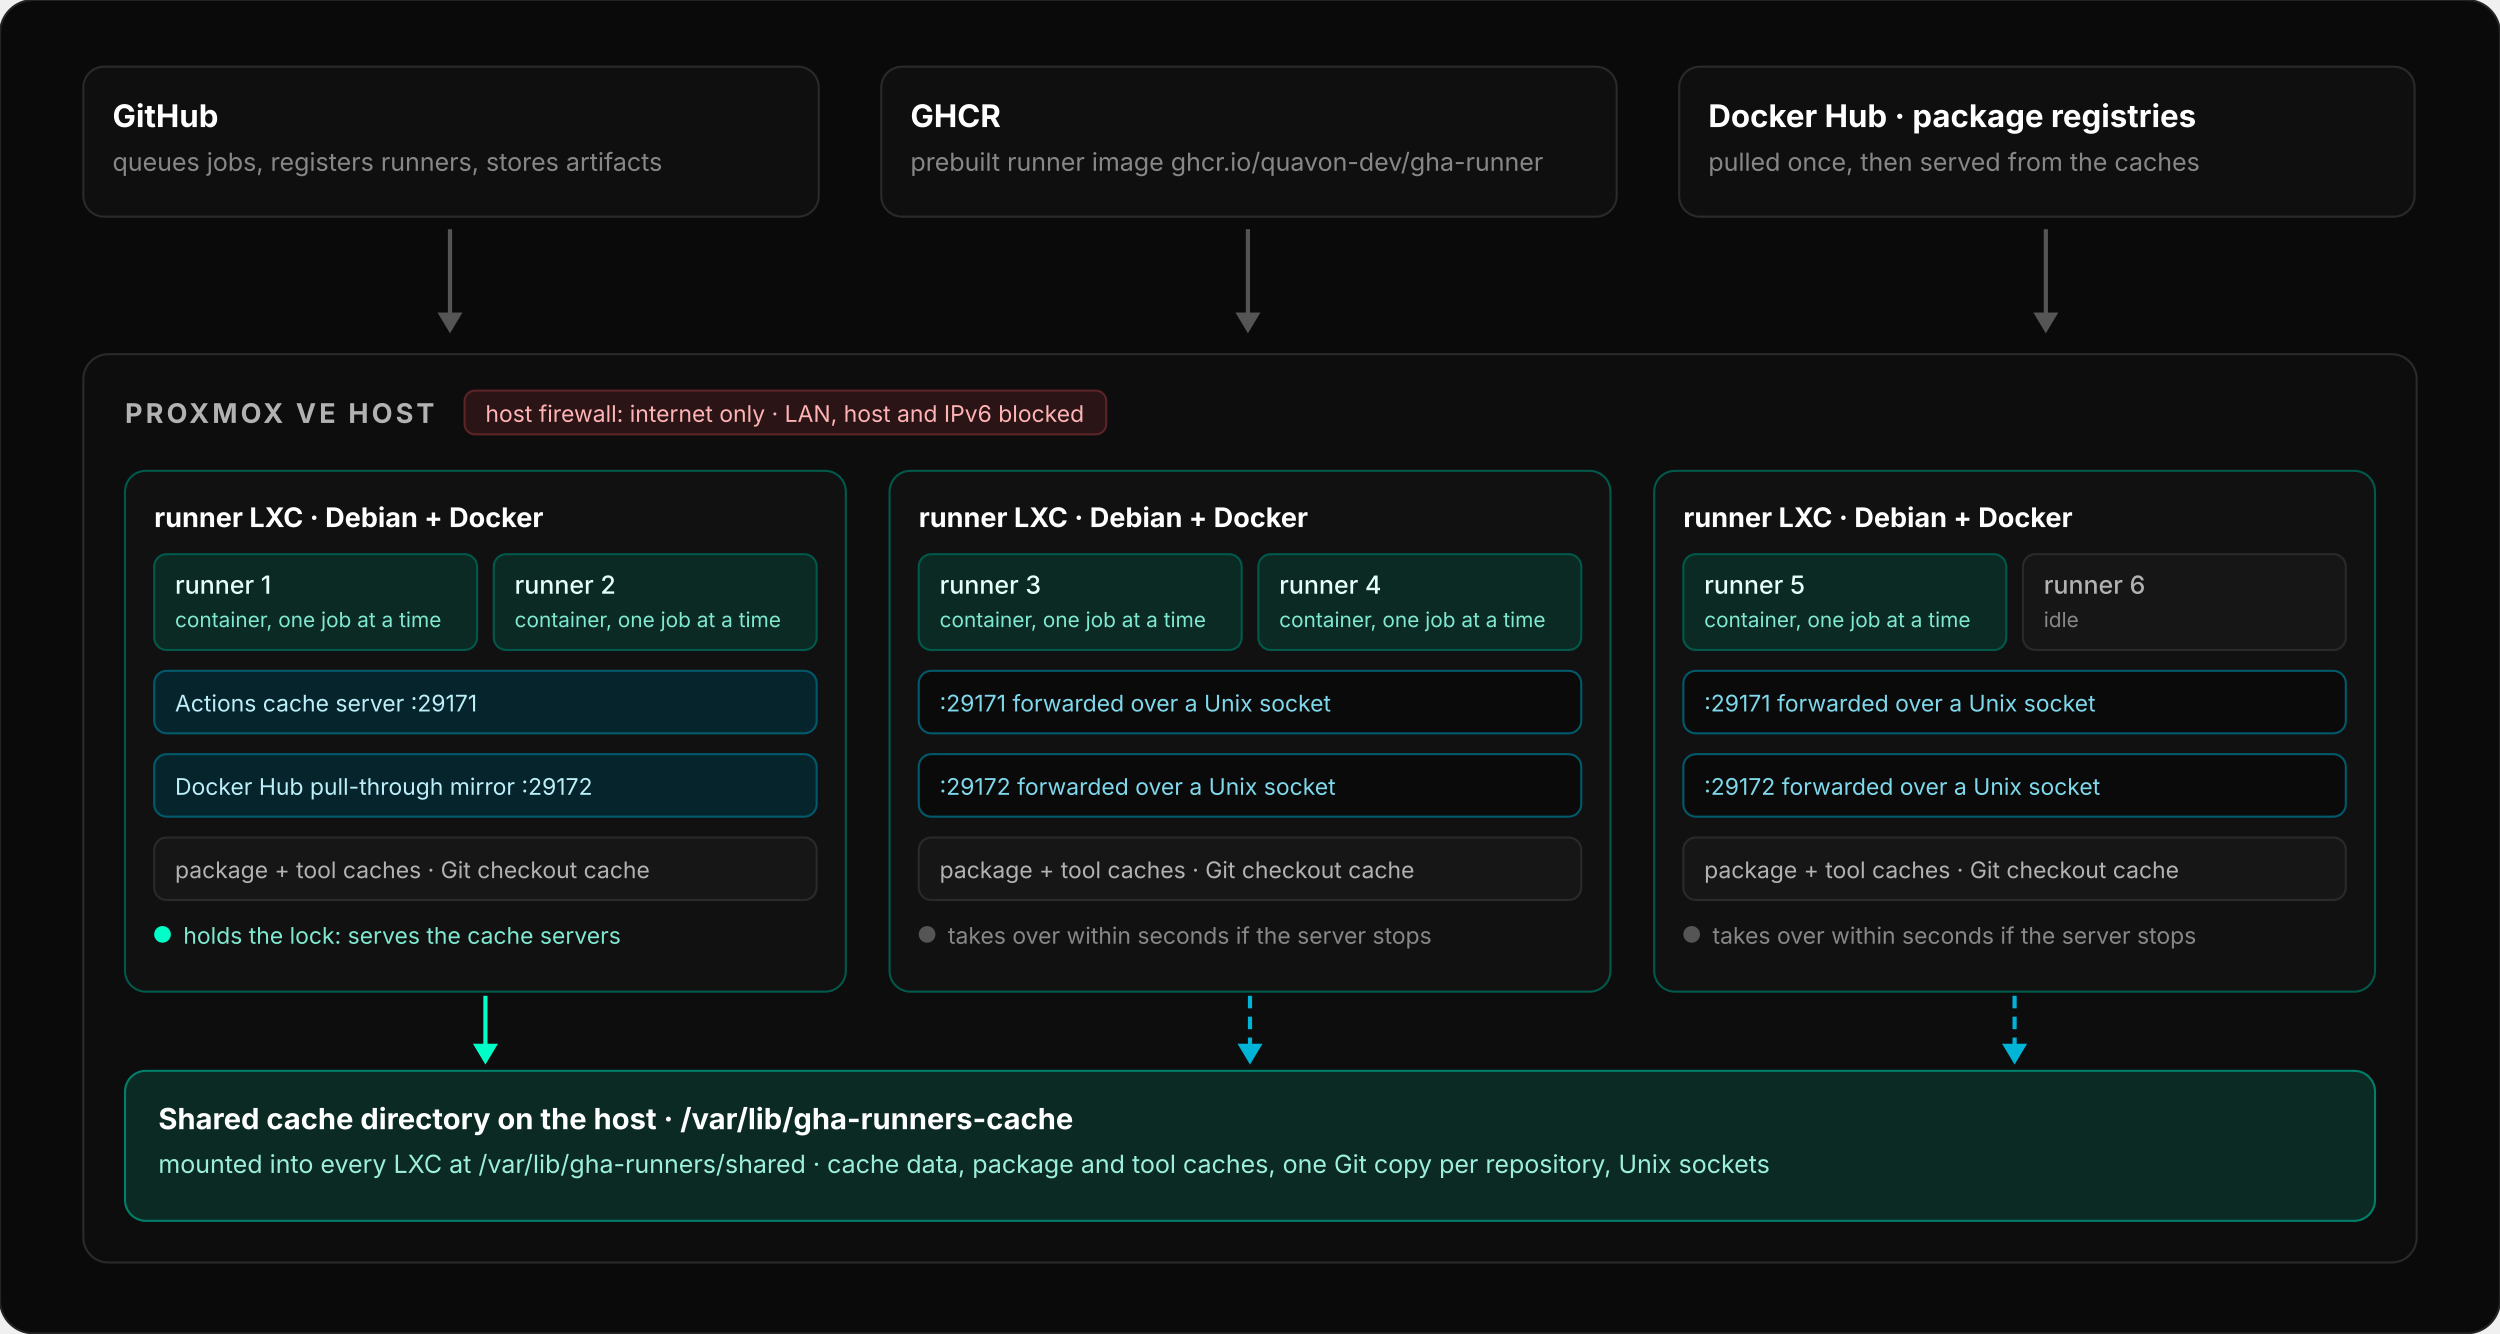
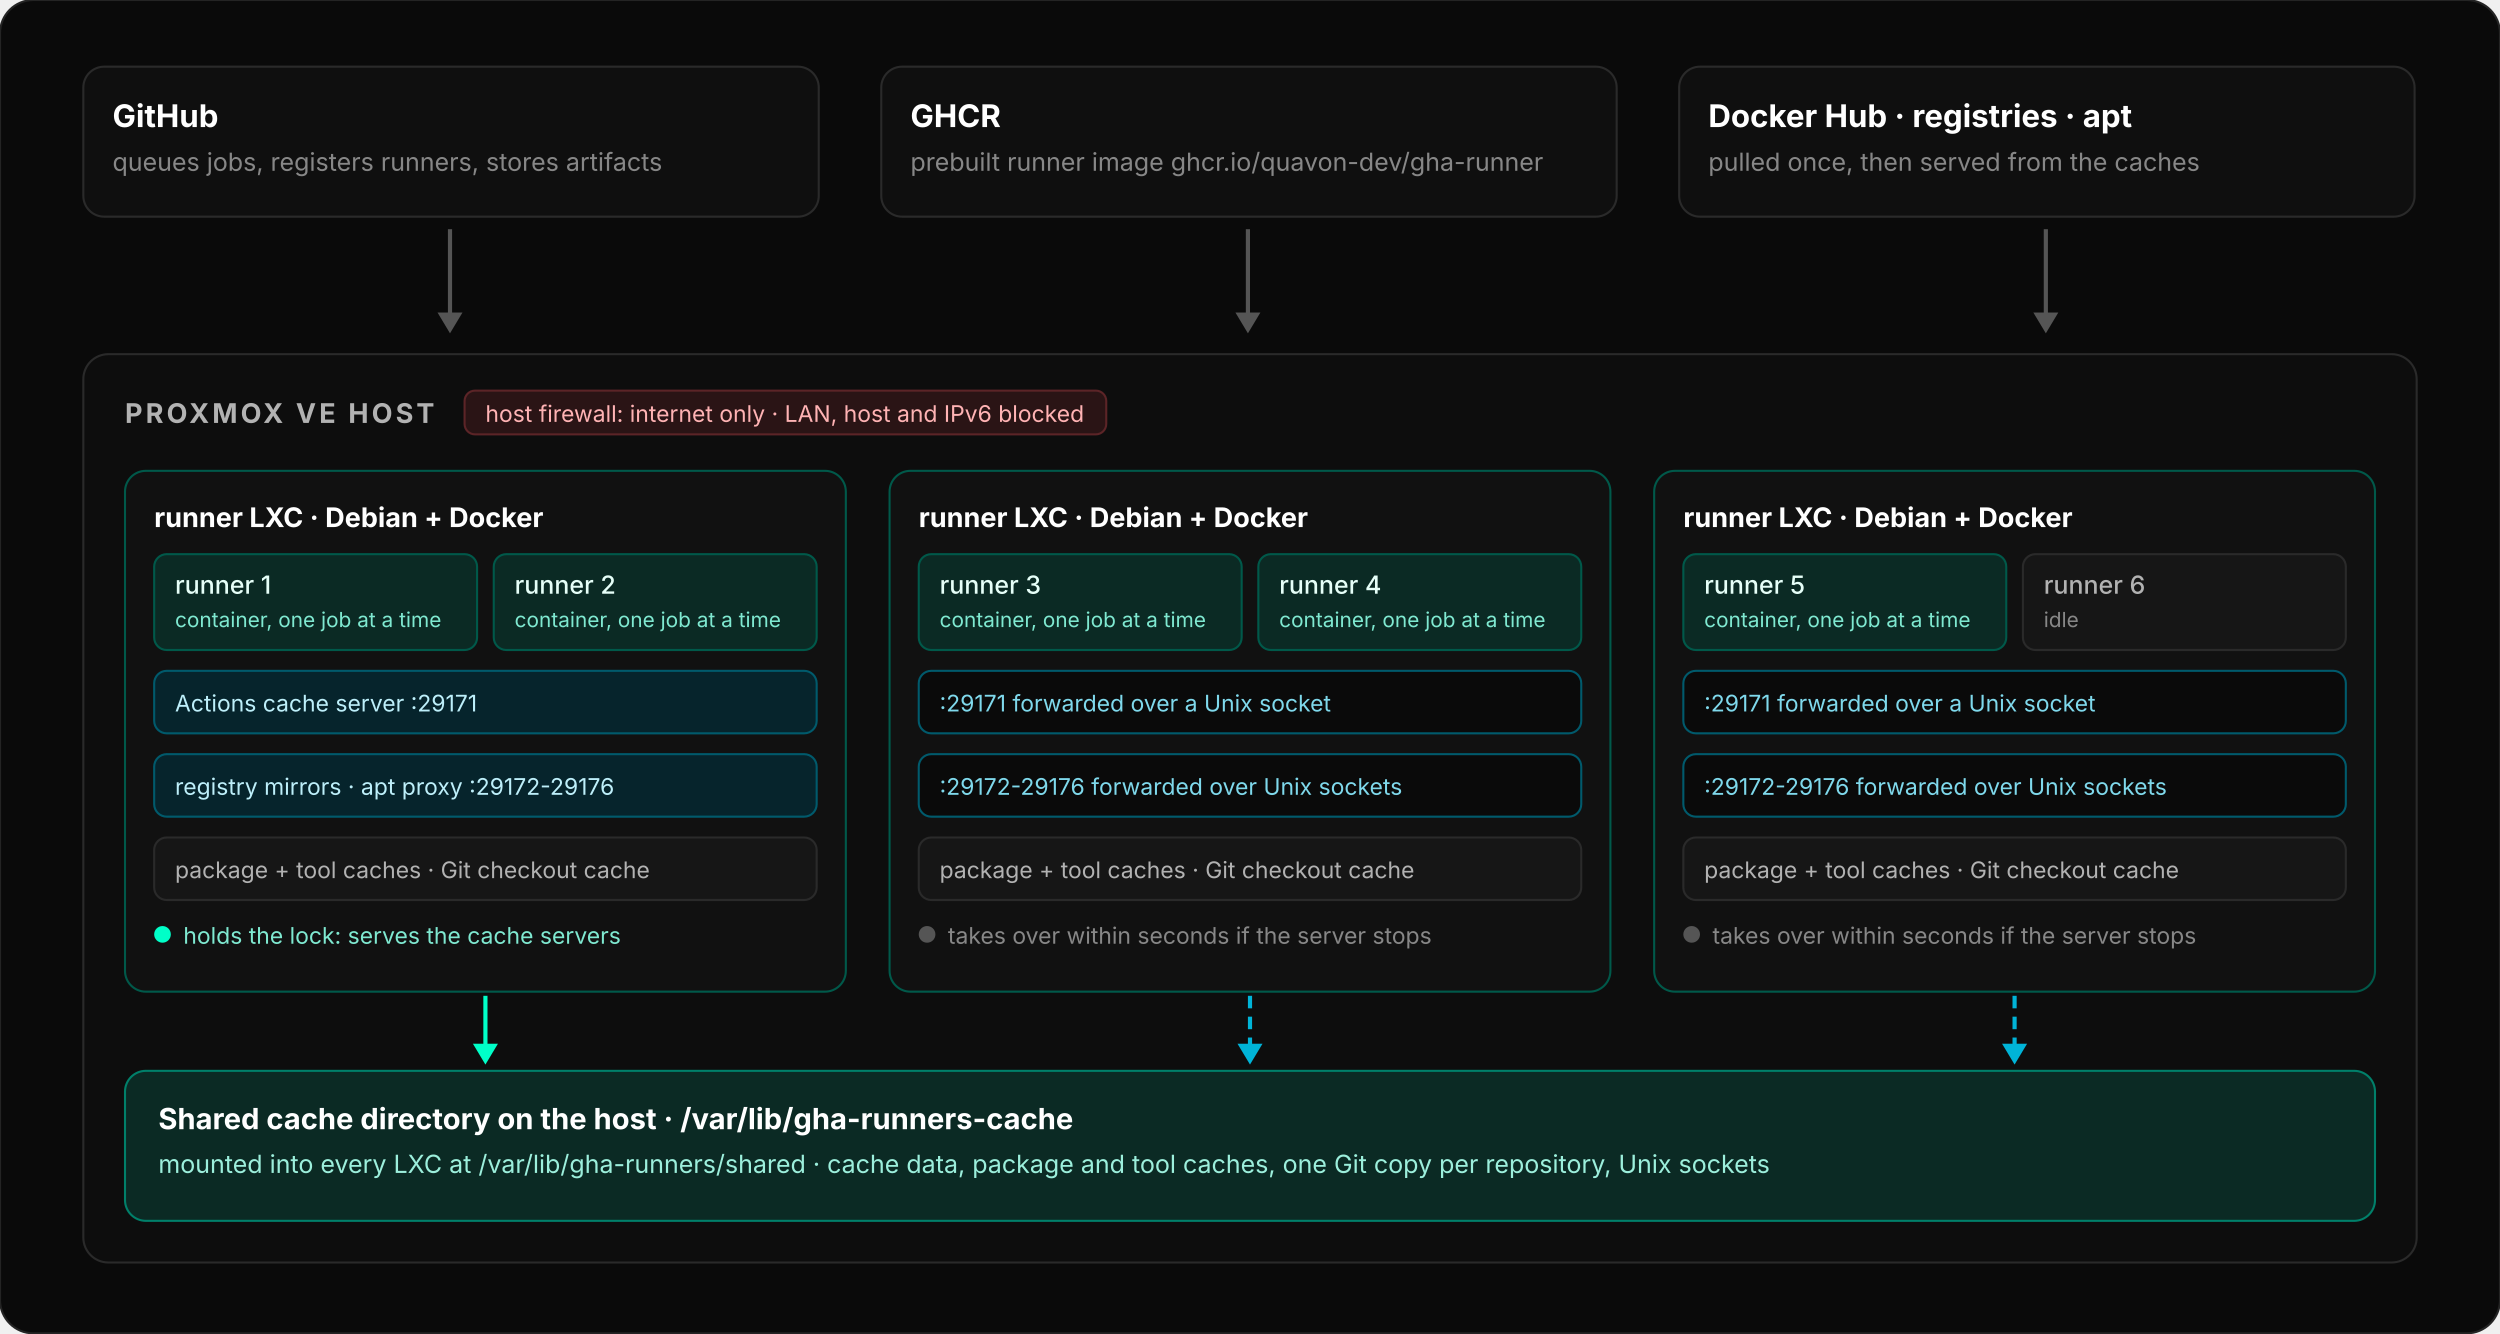
<svg xmlns="http://www.w3.org/2000/svg" width="1200" height="640" viewBox="0 0 1200 640">
  <defs>
    <clipPath id="clip0">
      <rect width="1200" height="640" rx="16" ry="16" />
    </clipPath>
  </defs>
  <g>
    <rect width="1200" height="640" rx="16" ry="16" fill="#0A0A0A" stroke="#242424" stroke-width="1" />
    <g clip-path="url(#clip0)">
      <g transform="translate(40, 32)">
        <g>
          <rect width="353" height="72" rx="10" ry="10" fill="#0F0F0F" stroke="#2A2A2A" stroke-width="1" />
          <g transform="translate(14, 14)">
            <text x="0" y="15" font-family="Outfit, Inter, -apple-system, BlinkMacSystemFont, 'Segoe UI', Helvetica, Arial, sans-serif" font-size="15" font-weight="700" fill="#FFFFFF">GitHub</text>
          </g>
          <g transform="translate(14, 38)">
            <text x="0" y="12" font-family="Outfit, Inter, -apple-system, BlinkMacSystemFont, 'Segoe UI', Helvetica, Arial, sans-serif" font-size="12" fill="#878787">queues jobs, registers runners, stores artifacts</text>
          </g>
        </g>
        <g transform="translate(383, 0)">
          <rect width="353" height="72" rx="10" ry="10" fill="#0F0F0F" stroke="#2A2A2A" stroke-width="1" />
          <g transform="translate(14, 14)">
            <text x="0" y="15" font-family="Outfit, Inter, -apple-system, BlinkMacSystemFont, 'Segoe UI', Helvetica, Arial, sans-serif" font-size="15" font-weight="700" fill="#FFFFFF">GHCR</text>
          </g>
          <g transform="translate(14, 38)">
            <text x="0" y="12" font-family="Outfit, Inter, -apple-system, BlinkMacSystemFont, 'Segoe UI', Helvetica, Arial, sans-serif" font-size="12" fill="#878787">prebuilt runner image ghcr.io/quavon-dev/gha-runner</text>
          </g>
        </g>
        <g transform="translate(766, 0)">
          <rect width="353" height="72" rx="10" ry="10" fill="#0F0F0F" stroke="#2A2A2A" stroke-width="1" />
          <g transform="translate(14, 14)">
-             <text x="0" y="15" font-family="Outfit, Inter, -apple-system, BlinkMacSystemFont, 'Segoe UI', Helvetica, Arial, sans-serif" font-size="15" font-weight="700" fill="#FFFFFF">Docker Hub · package registries</text>
+             <text x="0" y="15" font-family="Outfit, Inter, -apple-system, BlinkMacSystemFont, 'Segoe UI', Helvetica, Arial, sans-serif" font-size="15" font-weight="700" fill="#FFFFFF">Docker Hub · registries · apt</text>
          </g>
          <g transform="translate(14, 38)">
            <text x="0" y="12" font-family="Outfit, Inter, -apple-system, BlinkMacSystemFont, 'Segoe UI', Helvetica, Arial, sans-serif" font-size="12" fill="#878787">pulled once, then served from the caches</text>
          </g>
        </g>
      </g>
      <g transform="translate(40, 104)">
        <g transform="translate(175, 6)">
          <rect width="2" height="44" fill="#555555" />
        </g>
        <g transform="translate(170, 46)">
          <path d="M0 0L12 0L6 10L0 0Z" fill="#555555" />
        </g>
        <g transform="translate(558, 6)">
          <rect width="2" height="44" fill="#555555" />
        </g>
        <g transform="translate(553, 46)">
          <path d="M0 0L12 0L6 10L0 0Z" fill="#555555" />
        </g>
        <g transform="translate(941, 6)">
          <rect width="2" height="44" fill="#555555" />
        </g>
        <g transform="translate(936, 46)">
          <path d="M0 0L12 0L6 10L0 0Z" fill="#555555" />
        </g>
      </g>
      <g transform="translate(40, 170)">
        <rect width="1120" height="436" rx="12" ry="12" fill="#0D0D0D" stroke="#2A2A2A" stroke-width="1" />
        <g transform="translate(20, 16)">
          <g transform="translate(0, 4)">
            <text x="0" y="13" font-family="Outfit, Inter, -apple-system, BlinkMacSystemFont, 'Segoe UI', Helvetica, Arial, sans-serif" font-size="13" font-weight="700" fill="#B2B2B2" letter-spacing="1.5">PROXMOX VE HOST</text>
          </g>
          <g transform="translate(163, 1.5)">
            <rect width="308" height="21" rx="5" ry="5" fill="#2A1415" stroke="#5C2427" stroke-width="1" />
            <g transform="translate(10, 4)">
              <text x="0" y="11" font-family="Outfit, Inter, -apple-system, BlinkMacSystemFont, 'Segoe UI', Helvetica, Arial, sans-serif" font-size="11" fill="#FFB3B4">host firewall: internet only · LAN, host and IPv6 blocked</text>
            </g>
          </g>
        </g>
        <g transform="translate(20, 56)">
          <rect width="346" height="250" rx="10" ry="10" fill="#111111" stroke="#00594A" stroke-width="1" />
          <g transform="translate(14, 14)">
            <text x="0" y="13" font-family="Outfit, Inter, -apple-system, BlinkMacSystemFont, 'Segoe UI', Helvetica, Arial, sans-serif" font-size="13" font-weight="700" fill="#FFFFFF">runner LXC · Debian + Docker</text>
          </g>
          <g transform="translate(14, 40)">
            <g>
              <rect width="155" height="46" rx="6" ry="6" fill="#0B2A24" stroke="#00594A" stroke-width="1" />
              <g transform="translate(10, 7)">
                <text x="0" y="12" font-family="Outfit, Inter, -apple-system, BlinkMacSystemFont, 'Segoe UI', Helvetica, Arial, sans-serif" font-size="12" font-weight="500" fill="#E6FFF8">runner 1</text>
              </g>
              <g transform="translate(10, 25)">
                <text x="0" y="10" font-family="Outfit, Inter, -apple-system, BlinkMacSystemFont, 'Segoe UI', Helvetica, Arial, sans-serif" font-size="10" fill="#7FE9D1">container, one job at a time</text>
              </g>
            </g>
            <g transform="translate(163, 0)">
              <rect width="155" height="46" rx="6" ry="6" fill="#0B2A24" stroke="#00594A" stroke-width="1" />
              <g transform="translate(10, 7)">
                <text x="0" y="12" font-family="Outfit, Inter, -apple-system, BlinkMacSystemFont, 'Segoe UI', Helvetica, Arial, sans-serif" font-size="12" font-weight="500" fill="#E6FFF8">runner 2</text>
              </g>
              <g transform="translate(10, 25)">
                <text x="0" y="10" font-family="Outfit, Inter, -apple-system, BlinkMacSystemFont, 'Segoe UI', Helvetica, Arial, sans-serif" font-size="10" fill="#7FE9D1">container, one job at a time</text>
              </g>
            </g>
          </g>
          <g transform="translate(14, 96)">
            <rect width="318" height="30" rx="6" ry="6" fill="#06242C" stroke="#005A6C" stroke-width="1" />
            <g transform="translate(10, 8.5)">
              <text x="0" y="11" font-family="Outfit, Inter, -apple-system, BlinkMacSystemFont, 'Segoe UI', Helvetica, Arial, sans-serif" font-size="11" fill="#BDEFFA">Actions cache server  :29171</text>
            </g>
          </g>
          <g transform="translate(14, 136)">
            <rect width="318" height="30" rx="6" ry="6" fill="#06242C" stroke="#005A6C" stroke-width="1" />
            <g transform="translate(10, 8.5)">
-               <text x="0" y="11" font-family="Outfit, Inter, -apple-system, BlinkMacSystemFont, 'Segoe UI', Helvetica, Arial, sans-serif" font-size="11" fill="#BDEFFA">Docker Hub pull-through mirror  :29172</text>
+               <text x="0" y="11" font-family="Outfit, Inter, -apple-system, BlinkMacSystemFont, 'Segoe UI', Helvetica, Arial, sans-serif" font-size="11" fill="#BDEFFA">registry mirrors · apt proxy  :29172-29176</text>
            </g>
          </g>
          <g transform="translate(14, 176)">
            <rect width="318" height="30" rx="6" ry="6" fill="#161616" stroke="#2A2A2A" stroke-width="1" />
            <g transform="translate(10, 8.5)">
              <text x="0" y="11" font-family="Outfit, Inter, -apple-system, BlinkMacSystemFont, 'Segoe UI', Helvetica, Arial, sans-serif" font-size="11" fill="#B2B2B2">package + tool caches · Git checkout cache</text>
            </g>
          </g>
          <g transform="translate(14, 216)">
            <g transform="translate(0, 2.5)">
              <rect width="8" height="8" rx="4" ry="4" fill="#00FFC8" />
            </g>
            <g transform="translate(14, 0)">
              <text x="0" y="11" font-family="Outfit, Inter, -apple-system, BlinkMacSystemFont, 'Segoe UI', Helvetica, Arial, sans-serif" font-size="11" fill="#7FE9D1">holds the lock: serves the cache servers</text>
            </g>
          </g>
        </g>
        <g transform="translate(387, 56)">
          <rect width="346" height="250" rx="10" ry="10" fill="#111111" stroke="#00594A" stroke-width="1" />
          <g transform="translate(14, 14)">
            <text x="0" y="13" font-family="Outfit, Inter, -apple-system, BlinkMacSystemFont, 'Segoe UI', Helvetica, Arial, sans-serif" font-size="13" font-weight="700" fill="#FFFFFF">runner LXC · Debian + Docker</text>
          </g>
          <g transform="translate(14, 40)">
            <g>
              <rect width="155" height="46" rx="6" ry="6" fill="#0B2A24" stroke="#00594A" stroke-width="1" />
              <g transform="translate(10, 7)">
                <text x="0" y="12" font-family="Outfit, Inter, -apple-system, BlinkMacSystemFont, 'Segoe UI', Helvetica, Arial, sans-serif" font-size="12" font-weight="500" fill="#E6FFF8">runner 3</text>
              </g>
              <g transform="translate(10, 25)">
                <text x="0" y="10" font-family="Outfit, Inter, -apple-system, BlinkMacSystemFont, 'Segoe UI', Helvetica, Arial, sans-serif" font-size="10" fill="#7FE9D1">container, one job at a time</text>
              </g>
            </g>
            <g transform="translate(163, 0)">
              <rect width="155" height="46" rx="6" ry="6" fill="#0B2A24" stroke="#00594A" stroke-width="1" />
              <g transform="translate(10, 7)">
                <text x="0" y="12" font-family="Outfit, Inter, -apple-system, BlinkMacSystemFont, 'Segoe UI', Helvetica, Arial, sans-serif" font-size="12" font-weight="500" fill="#E6FFF8">runner 4</text>
              </g>
              <g transform="translate(10, 25)">
                <text x="0" y="10" font-family="Outfit, Inter, -apple-system, BlinkMacSystemFont, 'Segoe UI', Helvetica, Arial, sans-serif" font-size="10" fill="#7FE9D1">container, one job at a time</text>
              </g>
            </g>
          </g>
          <g transform="translate(14, 96)">
            <rect width="318" height="30" rx="6" ry="6" fill="#0A0A0A" stroke="#005A6C" stroke-width="1" />
            <g transform="translate(10, 8.5)">
              <text x="0" y="11" font-family="Outfit, Inter, -apple-system, BlinkMacSystemFont, 'Segoe UI', Helvetica, Arial, sans-serif" font-size="11" fill="#7FD9EC">:29171 forwarded over a Unix socket</text>
            </g>
          </g>
          <g transform="translate(14, 136)">
            <rect width="318" height="30" rx="6" ry="6" fill="#0A0A0A" stroke="#005A6C" stroke-width="1" />
            <g transform="translate(10, 8.5)">
-               <text x="0" y="11" font-family="Outfit, Inter, -apple-system, BlinkMacSystemFont, 'Segoe UI', Helvetica, Arial, sans-serif" font-size="11" fill="#7FD9EC">:29172 forwarded over a Unix socket</text>
+               <text x="0" y="11" font-family="Outfit, Inter, -apple-system, BlinkMacSystemFont, 'Segoe UI', Helvetica, Arial, sans-serif" font-size="11" fill="#7FD9EC">:29172-29176 forwarded over Unix sockets</text>
            </g>
          </g>
          <g transform="translate(14, 176)">
            <rect width="318" height="30" rx="6" ry="6" fill="#161616" stroke="#2A2A2A" stroke-width="1" />
            <g transform="translate(10, 8.5)">
              <text x="0" y="11" font-family="Outfit, Inter, -apple-system, BlinkMacSystemFont, 'Segoe UI', Helvetica, Arial, sans-serif" font-size="11" fill="#B2B2B2">package + tool caches · Git checkout cache</text>
            </g>
          </g>
          <g transform="translate(14, 216)">
            <g transform="translate(0, 2.5)">
              <rect width="8" height="8" rx="4" ry="4" fill="#555555" />
            </g>
            <g transform="translate(14, 0)">
              <text x="0" y="11" font-family="Outfit, Inter, -apple-system, BlinkMacSystemFont, 'Segoe UI', Helvetica, Arial, sans-serif" font-size="11" fill="#878787">takes over within seconds if the server stops</text>
            </g>
          </g>
        </g>
        <g transform="translate(754, 56)">
          <rect width="346" height="250" rx="10" ry="10" fill="#111111" stroke="#00594A" stroke-width="1" />
          <g transform="translate(14, 14)">
            <text x="0" y="13" font-family="Outfit, Inter, -apple-system, BlinkMacSystemFont, 'Segoe UI', Helvetica, Arial, sans-serif" font-size="13" font-weight="700" fill="#FFFFFF">runner LXC · Debian + Docker</text>
          </g>
          <g transform="translate(14, 40)">
            <g>
              <rect width="155" height="46" rx="6" ry="6" fill="#0B2A24" stroke="#00594A" stroke-width="1" />
              <g transform="translate(10, 7)">
                <text x="0" y="12" font-family="Outfit, Inter, -apple-system, BlinkMacSystemFont, 'Segoe UI', Helvetica, Arial, sans-serif" font-size="12" font-weight="500" fill="#E6FFF8">runner 5</text>
              </g>
              <g transform="translate(10, 25)">
                <text x="0" y="10" font-family="Outfit, Inter, -apple-system, BlinkMacSystemFont, 'Segoe UI', Helvetica, Arial, sans-serif" font-size="10" fill="#7FE9D1">container, one job at a time</text>
              </g>
            </g>
            <g transform="translate(163, 0)">
              <rect width="155" height="46" rx="6" ry="6" fill="#161616" stroke="#2A2A2A" stroke-width="1" />
              <g transform="translate(10, 7)">
                <text x="0" y="12" font-family="Outfit, Inter, -apple-system, BlinkMacSystemFont, 'Segoe UI', Helvetica, Arial, sans-serif" font-size="12" font-weight="500" fill="#B2B2B2">runner 6</text>
              </g>
              <g transform="translate(10, 25)">
                <text x="0" y="10" font-family="Outfit, Inter, -apple-system, BlinkMacSystemFont, 'Segoe UI', Helvetica, Arial, sans-serif" font-size="10" fill="#878787">idle</text>
              </g>
            </g>
          </g>
          <g transform="translate(14, 96)">
            <rect width="318" height="30" rx="6" ry="6" fill="#0A0A0A" stroke="#005A6C" stroke-width="1" />
            <g transform="translate(10, 8.5)">
              <text x="0" y="11" font-family="Outfit, Inter, -apple-system, BlinkMacSystemFont, 'Segoe UI', Helvetica, Arial, sans-serif" font-size="11" fill="#7FD9EC">:29171 forwarded over a Unix socket</text>
            </g>
          </g>
          <g transform="translate(14, 136)">
            <rect width="318" height="30" rx="6" ry="6" fill="#0A0A0A" stroke="#005A6C" stroke-width="1" />
            <g transform="translate(10, 8.5)">
-               <text x="0" y="11" font-family="Outfit, Inter, -apple-system, BlinkMacSystemFont, 'Segoe UI', Helvetica, Arial, sans-serif" font-size="11" fill="#7FD9EC">:29172 forwarded over a Unix socket</text>
+               <text x="0" y="11" font-family="Outfit, Inter, -apple-system, BlinkMacSystemFont, 'Segoe UI', Helvetica, Arial, sans-serif" font-size="11" fill="#7FD9EC">:29172-29176 forwarded over Unix sockets</text>
            </g>
          </g>
          <g transform="translate(14, 176)">
            <rect width="318" height="30" rx="6" ry="6" fill="#161616" stroke="#2A2A2A" stroke-width="1" />
            <g transform="translate(10, 8.5)">
              <text x="0" y="11" font-family="Outfit, Inter, -apple-system, BlinkMacSystemFont, 'Segoe UI', Helvetica, Arial, sans-serif" font-size="11" fill="#B2B2B2">package + tool caches · Git checkout cache</text>
            </g>
          </g>
          <g transform="translate(14, 216)">
            <g transform="translate(0, 2.5)">
              <rect width="8" height="8" rx="4" ry="4" fill="#555555" />
            </g>
            <g transform="translate(14, 0)">
              <text x="0" y="11" font-family="Outfit, Inter, -apple-system, BlinkMacSystemFont, 'Segoe UI', Helvetica, Arial, sans-serif" font-size="11" fill="#878787">takes over within seconds if the server stops</text>
            </g>
          </g>
        </g>
        <g transform="translate(20, 306)">
          <g transform="translate(172, 2)">
            <rect width="2" height="26" fill="#00FFC8" />
          </g>
          <g transform="translate(167, 25)">
            <path d="M0 0L12 0L6 10L0 0Z" fill="#00FFC8" />
          </g>
          <g transform="translate(539, 2)">
            <rect width="2" height="6" fill="#00B4D8" />
          </g>
          <g transform="translate(539, 12)">
            <rect width="2" height="6" fill="#00B4D8" />
          </g>
          <g transform="translate(539, 22)">
            <rect width="2" height="6" fill="#00B4D8" />
          </g>
          <g transform="translate(534, 25)">
            <path d="M0 0L12 0L6 10L0 0Z" fill="#00B4D8" />
          </g>
          <g transform="translate(906, 2)">
            <rect width="2" height="6" fill="#00B4D8" />
          </g>
          <g transform="translate(906, 12)">
            <rect width="2" height="6" fill="#00B4D8" />
          </g>
          <g transform="translate(906, 22)">
            <rect width="2" height="6" fill="#00B4D8" />
          </g>
          <g transform="translate(901, 25)">
            <path d="M0 0L12 0L6 10L0 0Z" fill="#00B4D8" />
          </g>
        </g>
        <g transform="translate(20, 344)">
          <rect width="1080" height="72" rx="10" ry="10" fill="#0B2A24" stroke="#00806A" stroke-width="1" />
          <g transform="translate(16, 14)">
            <text x="0" y="14" font-family="Outfit, Inter, -apple-system, BlinkMacSystemFont, 'Segoe UI', Helvetica, Arial, sans-serif" font-size="14" font-weight="700" fill="#FFFFFF">Shared cache directory on the host · /var/lib/gha-runners-cache</text>
          </g>
          <g transform="translate(16, 37)">
            <text x="0" y="12" font-family="Outfit, Inter, -apple-system, BlinkMacSystemFont, 'Segoe UI', Helvetica, Arial, sans-serif" font-size="12" fill="#9CEFDC">mounted into every LXC at /var/lib/gha-runners/shared · cache data, package and tool caches, one Git copy per repository, Unix sockets</text>
          </g>
        </g>
      </g>
    </g>
  </g>
</svg>
